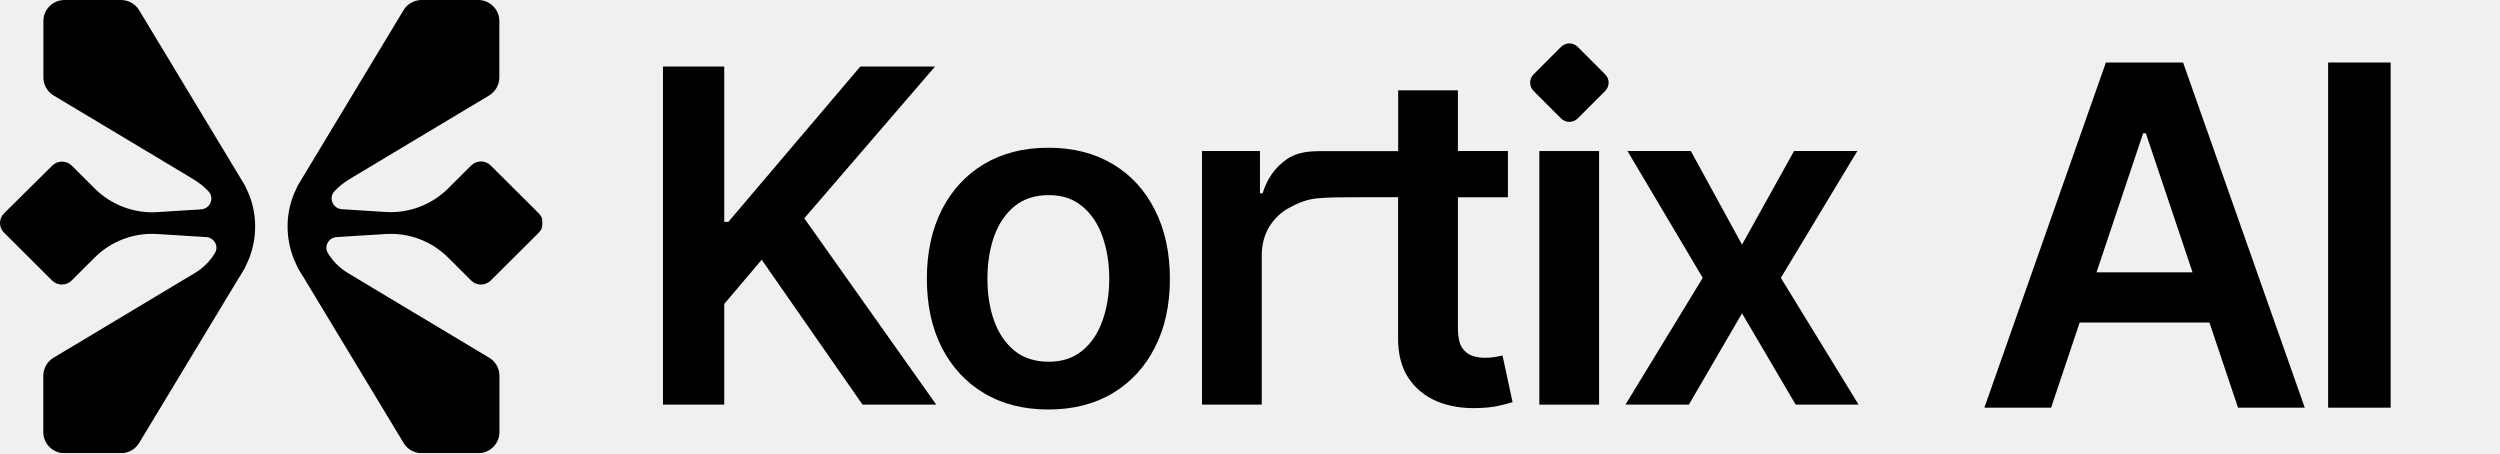
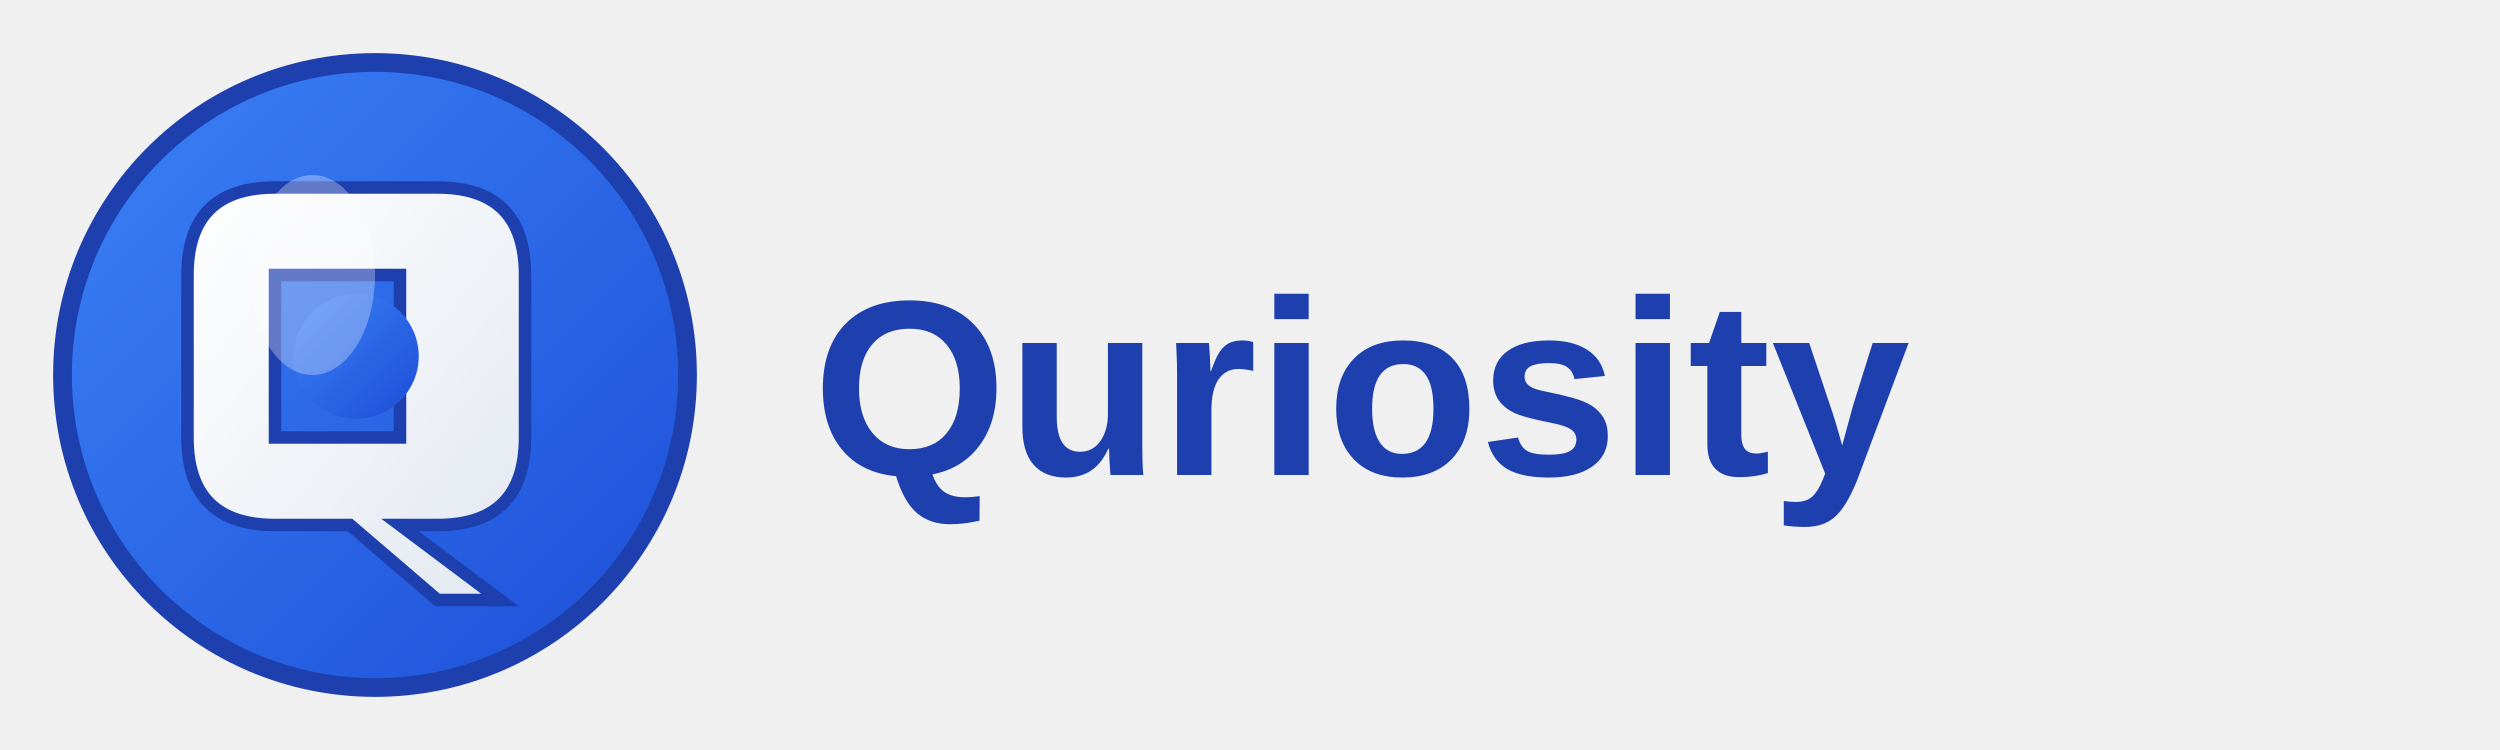
- <svg xmlns="http://www.w3.org/2000/svg" width="160" height="29" viewBox="0 0 160 29" fill="none">
-   <g id="Kortix logo">
-     <g id="Symbol">
-       <mask id="mask0_1_721" style="mask-type:luminance" maskUnits="userSpaceOnUse" x="0" y="0" width="35" height="29">
-         <g id="clippath">
-           <path id="Vector" d="M34.714 0H0V29H34.714V0Z" fill="white" />
-         </g>
-       </mask>
-       <g mask="url(#mask0_1_721)">
-         <g id="Group">
-           <g id="Group_2">
-             <path id="Vector_2" d="M11.71 17.928L9.906 19.012L3.429 22.893C3.022 23.133 2.772 23.574 2.772 24.049V27.657C2.772 28.4 3.381 29.005 4.125 29.005H7.742C8.217 29.005 8.658 28.755 8.903 28.352L15.332 17.707L15.355 17.678L15.677 17.141L15.931 16.575C16.19 15.913 16.329 15.222 16.329 14.502C16.329 13.783 16.2 13.097 15.922 12.406L15.672 11.864L8.903 0.652C8.658 0.245 8.217 0 7.742 0H4.13C3.386 0 2.777 0.6 2.777 1.348V4.956C2.777 5.426 3.026 5.867 3.434 6.112L9.906 9.988L11.729 11.082L11.93 11.202L12.472 11.533C12.808 11.739 13.105 11.989 13.36 12.267C13.734 12.689 13.441 13.361 12.875 13.399L10.078 13.576C8.586 13.672 7.128 13.121 6.068 12.07L4.595 10.602C4.245 10.257 3.684 10.257 3.343 10.602L0.263 13.649C-0.087 13.994 -0.087 14.555 0.263 14.896L3.333 17.952C3.684 18.297 4.245 18.297 4.585 17.952L6.058 16.484C7.118 15.428 8.572 14.881 10.069 14.977L13.197 15.174C13.7 15.203 14.017 15.75 13.763 16.181C13.46 16.695 13.019 17.146 12.467 17.477L11.916 17.808" fill="black" />
-             <path id="Vector_3" d="M22.819 11.192L22.277 11.523C21.941 11.729 21.644 11.979 21.39 12.257C21.015 12.679 21.308 13.351 21.874 13.389L24.671 13.567C26.163 13.663 27.621 13.111 28.681 12.06L30.154 10.593C30.504 10.247 31.066 10.247 31.406 10.593L34.477 13.649C34.827 13.994 34.827 14.555 34.477 14.896L31.406 17.952C31.056 18.297 30.495 18.297 30.154 17.952L28.681 16.484C27.621 15.428 26.168 14.881 24.671 14.977L21.543 15.174C21.039 15.203 20.723 15.75 20.977 16.181C21.279 16.695 21.721 17.146 22.272 17.477L22.824 17.808L23.025 17.928L24.829 19.012L31.306 22.893C31.713 23.133 31.963 23.574 31.963 24.049V27.657C31.963 28.4 31.354 29.005 30.61 29.005H26.993C26.518 29.005 26.076 28.755 25.832 28.352L19.403 17.707L19.379 17.678L19.058 17.141L18.804 16.575C18.545 15.913 18.405 15.222 18.405 14.502C18.405 13.783 18.535 13.097 18.813 12.406L19.063 11.864L25.827 0.652C26.072 0.245 26.513 0 26.988 0H30.605C31.349 0 31.958 0.6 31.958 1.348V4.956C31.958 5.426 31.709 5.867 31.301 6.112L24.829 9.988L23.006 11.082" fill="black" />
-           </g>
-         </g>
-       </g>
-     </g>
-     <g id="Wordmark">
-       <g id="Group_3">
-         <path id="Vector_4" d="M59.841 4.26H55.058L46.615 14.2H46.351V4.26H42.431V25.896H46.351V19.453L48.749 16.623L55.202 25.896H59.918L51.474 13.97L59.841 4.26Z" fill="black" />
-         <path id="Vector_5" d="M95.696 22.845C95.499 22.878 95.278 22.898 95.039 22.898C94.722 22.898 94.434 22.85 94.17 22.749C93.911 22.648 93.7 22.466 93.537 22.197C93.383 21.924 93.307 21.53 93.307 21.012V12.627H96.507V9.666H93.307V5.781H89.483V9.671H84.782C83.851 9.671 83.055 9.695 82.326 10.209C81.606 10.717 81.097 11.437 80.805 12.372H80.637V9.666H76.929V25.896H80.752V16.354C80.752 15.663 80.91 15.054 81.227 14.526C81.544 13.998 81.975 13.586 82.527 13.289C83.084 12.986 83.654 12.746 84.35 12.689C85.19 12.617 86.048 12.622 87.176 12.622H89.478V21.645C89.474 22.658 89.689 23.507 90.136 24.183C90.587 24.86 91.196 25.359 91.963 25.685C92.731 26.002 93.595 26.145 94.554 26.117C95.096 26.102 95.552 26.054 95.926 25.968C96.305 25.882 96.598 25.805 96.804 25.738L96.161 22.749C96.056 22.778 95.902 22.806 95.696 22.845Z" fill="black" />
-         <path id="Vector_6" d="M71.217 10.501C70.056 9.806 68.679 9.455 67.096 9.455C65.513 9.455 64.136 9.806 62.975 10.501C61.814 11.197 60.912 12.175 60.269 13.437C59.636 14.699 59.319 16.167 59.319 17.841C59.319 19.515 59.636 20.983 60.269 22.235C60.912 23.488 61.809 24.466 62.975 25.162C64.136 25.858 65.513 26.208 67.096 26.208C68.679 26.208 70.056 25.858 71.217 25.162C72.378 24.466 73.28 23.488 73.913 22.235C74.556 20.983 74.873 19.515 74.873 17.841C74.873 16.167 74.551 14.694 73.913 13.437C73.28 12.175 72.383 11.197 71.217 10.501ZM70.56 20.518C70.277 21.319 69.85 21.962 69.269 22.442C68.694 22.912 67.974 23.152 67.115 23.152C66.256 23.152 65.503 22.917 64.918 22.442C64.342 21.962 63.906 21.324 63.618 20.518C63.335 19.717 63.196 18.82 63.196 17.836C63.196 16.853 63.335 15.946 63.618 15.14C63.906 14.329 64.342 13.687 64.918 13.207C65.503 12.727 66.237 12.487 67.115 12.487C67.993 12.487 68.694 12.727 69.269 13.207C69.845 13.687 70.277 14.329 70.56 15.14C70.847 15.941 70.991 16.843 70.991 17.836C70.991 18.829 70.847 19.717 70.56 20.518Z" fill="black" />
-         <path id="Vector_7" d="M118.868 9.666H114.819L111.489 15.658L108.213 9.666H104.159L108.975 17.783L104.029 25.896H108.088L111.489 20.052L114.924 25.896H118.949L113.974 17.783L118.868 9.666Z" fill="black" />
-         <path id="Vector_8" d="M102.341 9.666H98.518V25.896H102.341V9.666Z" fill="black" />
-       </g>
-       <path id="Vector_9" d="M99.908 2.999L98.151 4.757C97.857 5.051 97.857 5.528 98.151 5.822L99.908 7.579C100.203 7.873 100.679 7.873 100.974 7.579L102.731 5.822C103.025 5.528 103.025 5.051 102.731 4.757L100.974 2.999C100.679 2.705 100.203 2.705 99.908 2.999Z" fill="black" />
-     </g>
-     <g id="AI">
-       <path id="Vector_10" d="M153.002 4V26.091H149V4H153.002Z" fill="black" />
-       <path id="Vector_11" d="M131.271 26.091H127L134.777 4H139.717L147.505 26.091H143.234L137.334 8.53H137.161L131.271 26.091ZM131.412 17.429H143.061V20.644H131.412V17.429Z" fill="black" />
-     </g>
-   </g>
+ <svg xmlns="http://www.w3.org/2000/svg" viewBox="0 0 200 60" width="200" height="60">
+   <defs>
+     <linearGradient id="bg-gradient-logo" x1="0%" y1="0%" x2="100%" y2="100%">
+       <stop offset="0%" style="stop-color:#3b82f6;stop-opacity:1" />
+       <stop offset="100%" style="stop-color:#1d4ed8;stop-opacity:1" />
+     </linearGradient>
+     <linearGradient id="q-gradient-logo" x1="0%" y1="0%" x2="100%" y2="100%">
+       <stop offset="0%" style="stop-color:#ffffff;stop-opacity:1" />
+       <stop offset="100%" style="stop-color:#e2e8f0;stop-opacity:1" />
+     </linearGradient>
+   </defs>
+   <circle cx="30" cy="30" r="25" fill="url(#bg-gradient-logo)" stroke="#1e40af" stroke-width="1.5" />
+   <path d="M15 22 Q15 15 22 15 L35 15 Q42 15 42 22 L42 35 Q42 42 35 42 L32 42 L40 48 L35 48 L28 42 L22 42 Q15 42 15 35 Z M22 22 L22 35 L32 35 L32 22 Z" fill="url(#q-gradient-logo)" stroke="#1e40af" stroke-width="1" />
+   <circle cx="28.5" cy="28.5" r="5" fill="url(#bg-gradient-logo)" />
+   <ellipse cx="25" cy="22" rx="5" ry="8" fill="rgba(255,255,255,0.3)" />
+   <text x="65" y="38" font-family="Arial, sans-serif" font-size="20" font-weight="bold" fill="#1e40af">Quriosity</text>
</svg>
